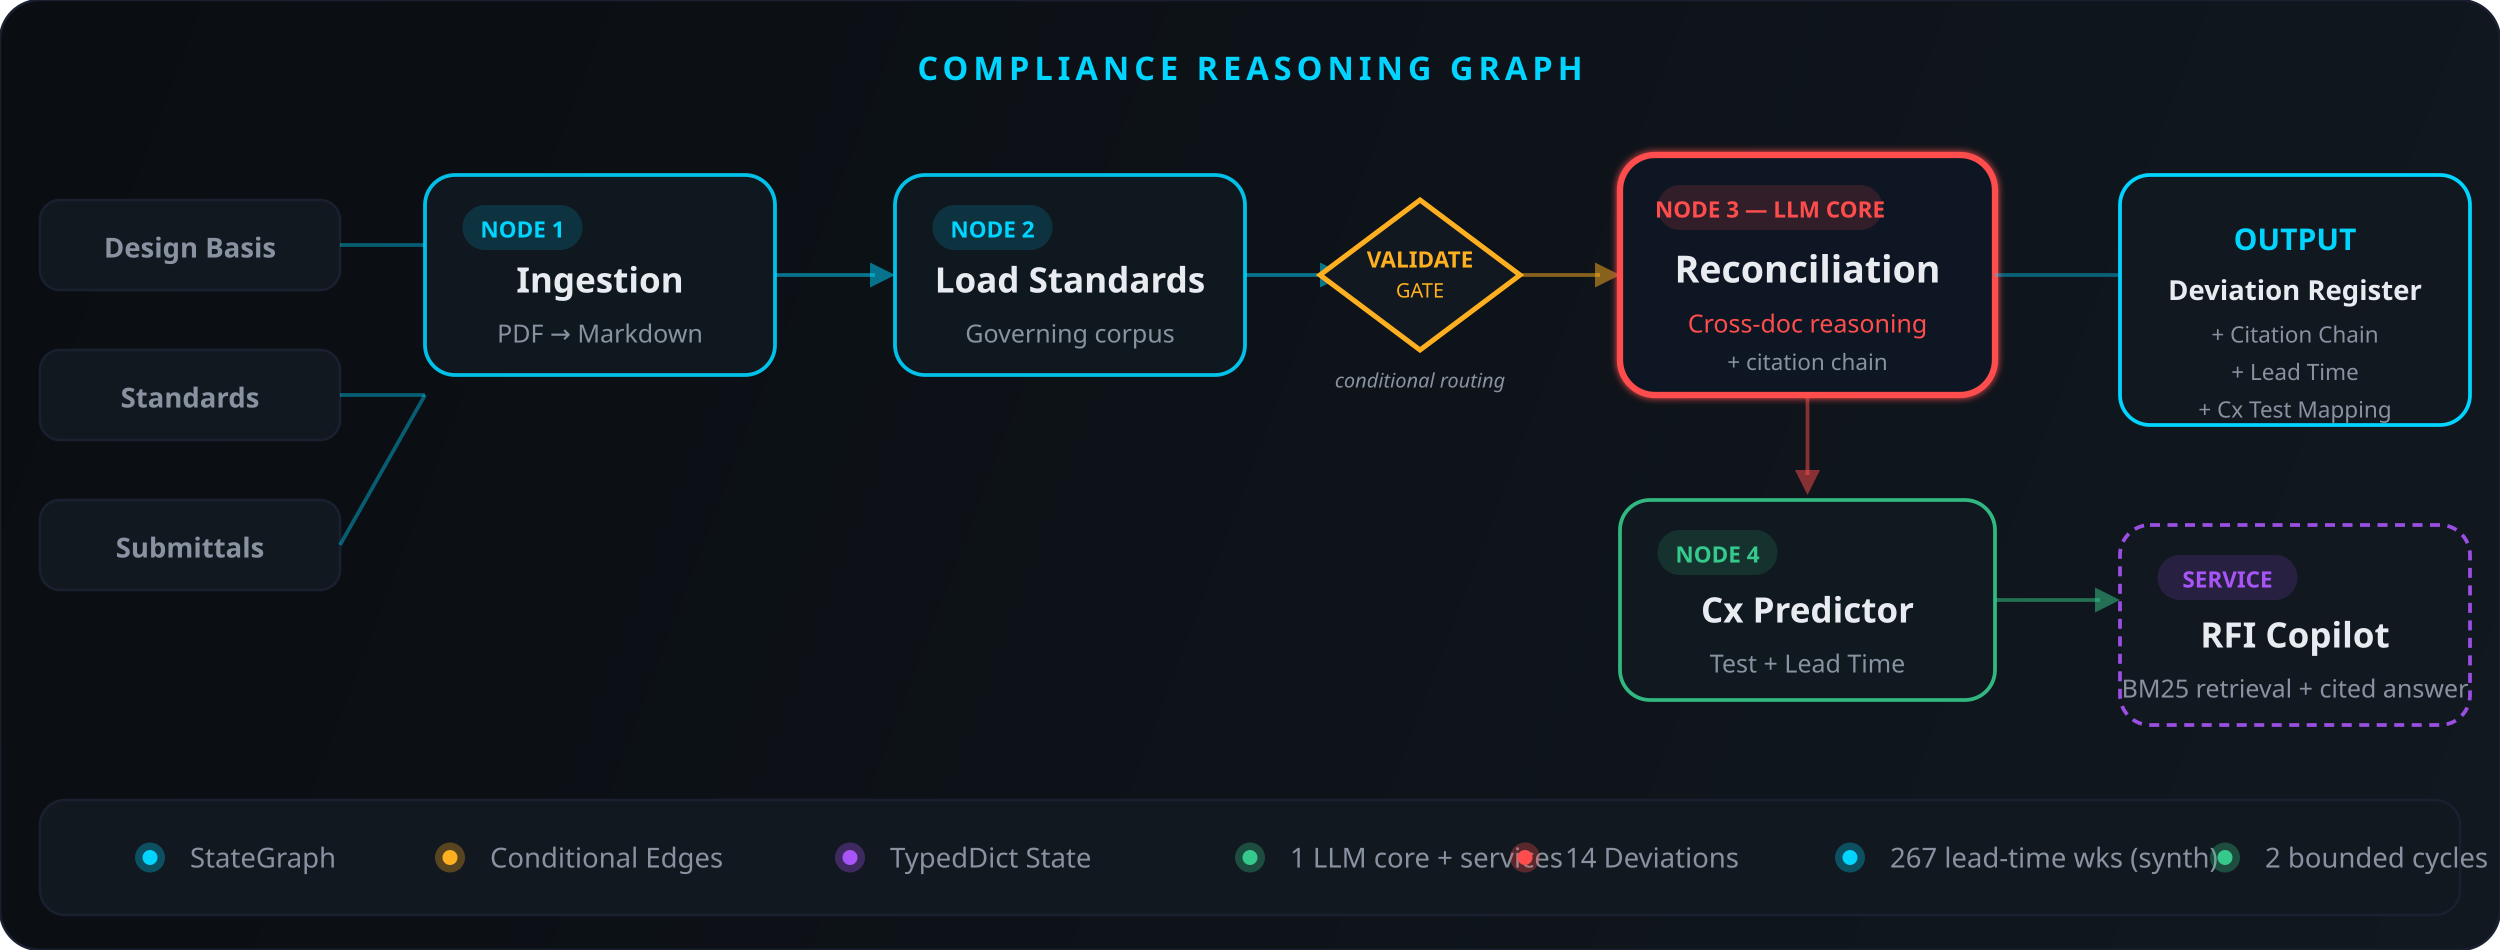
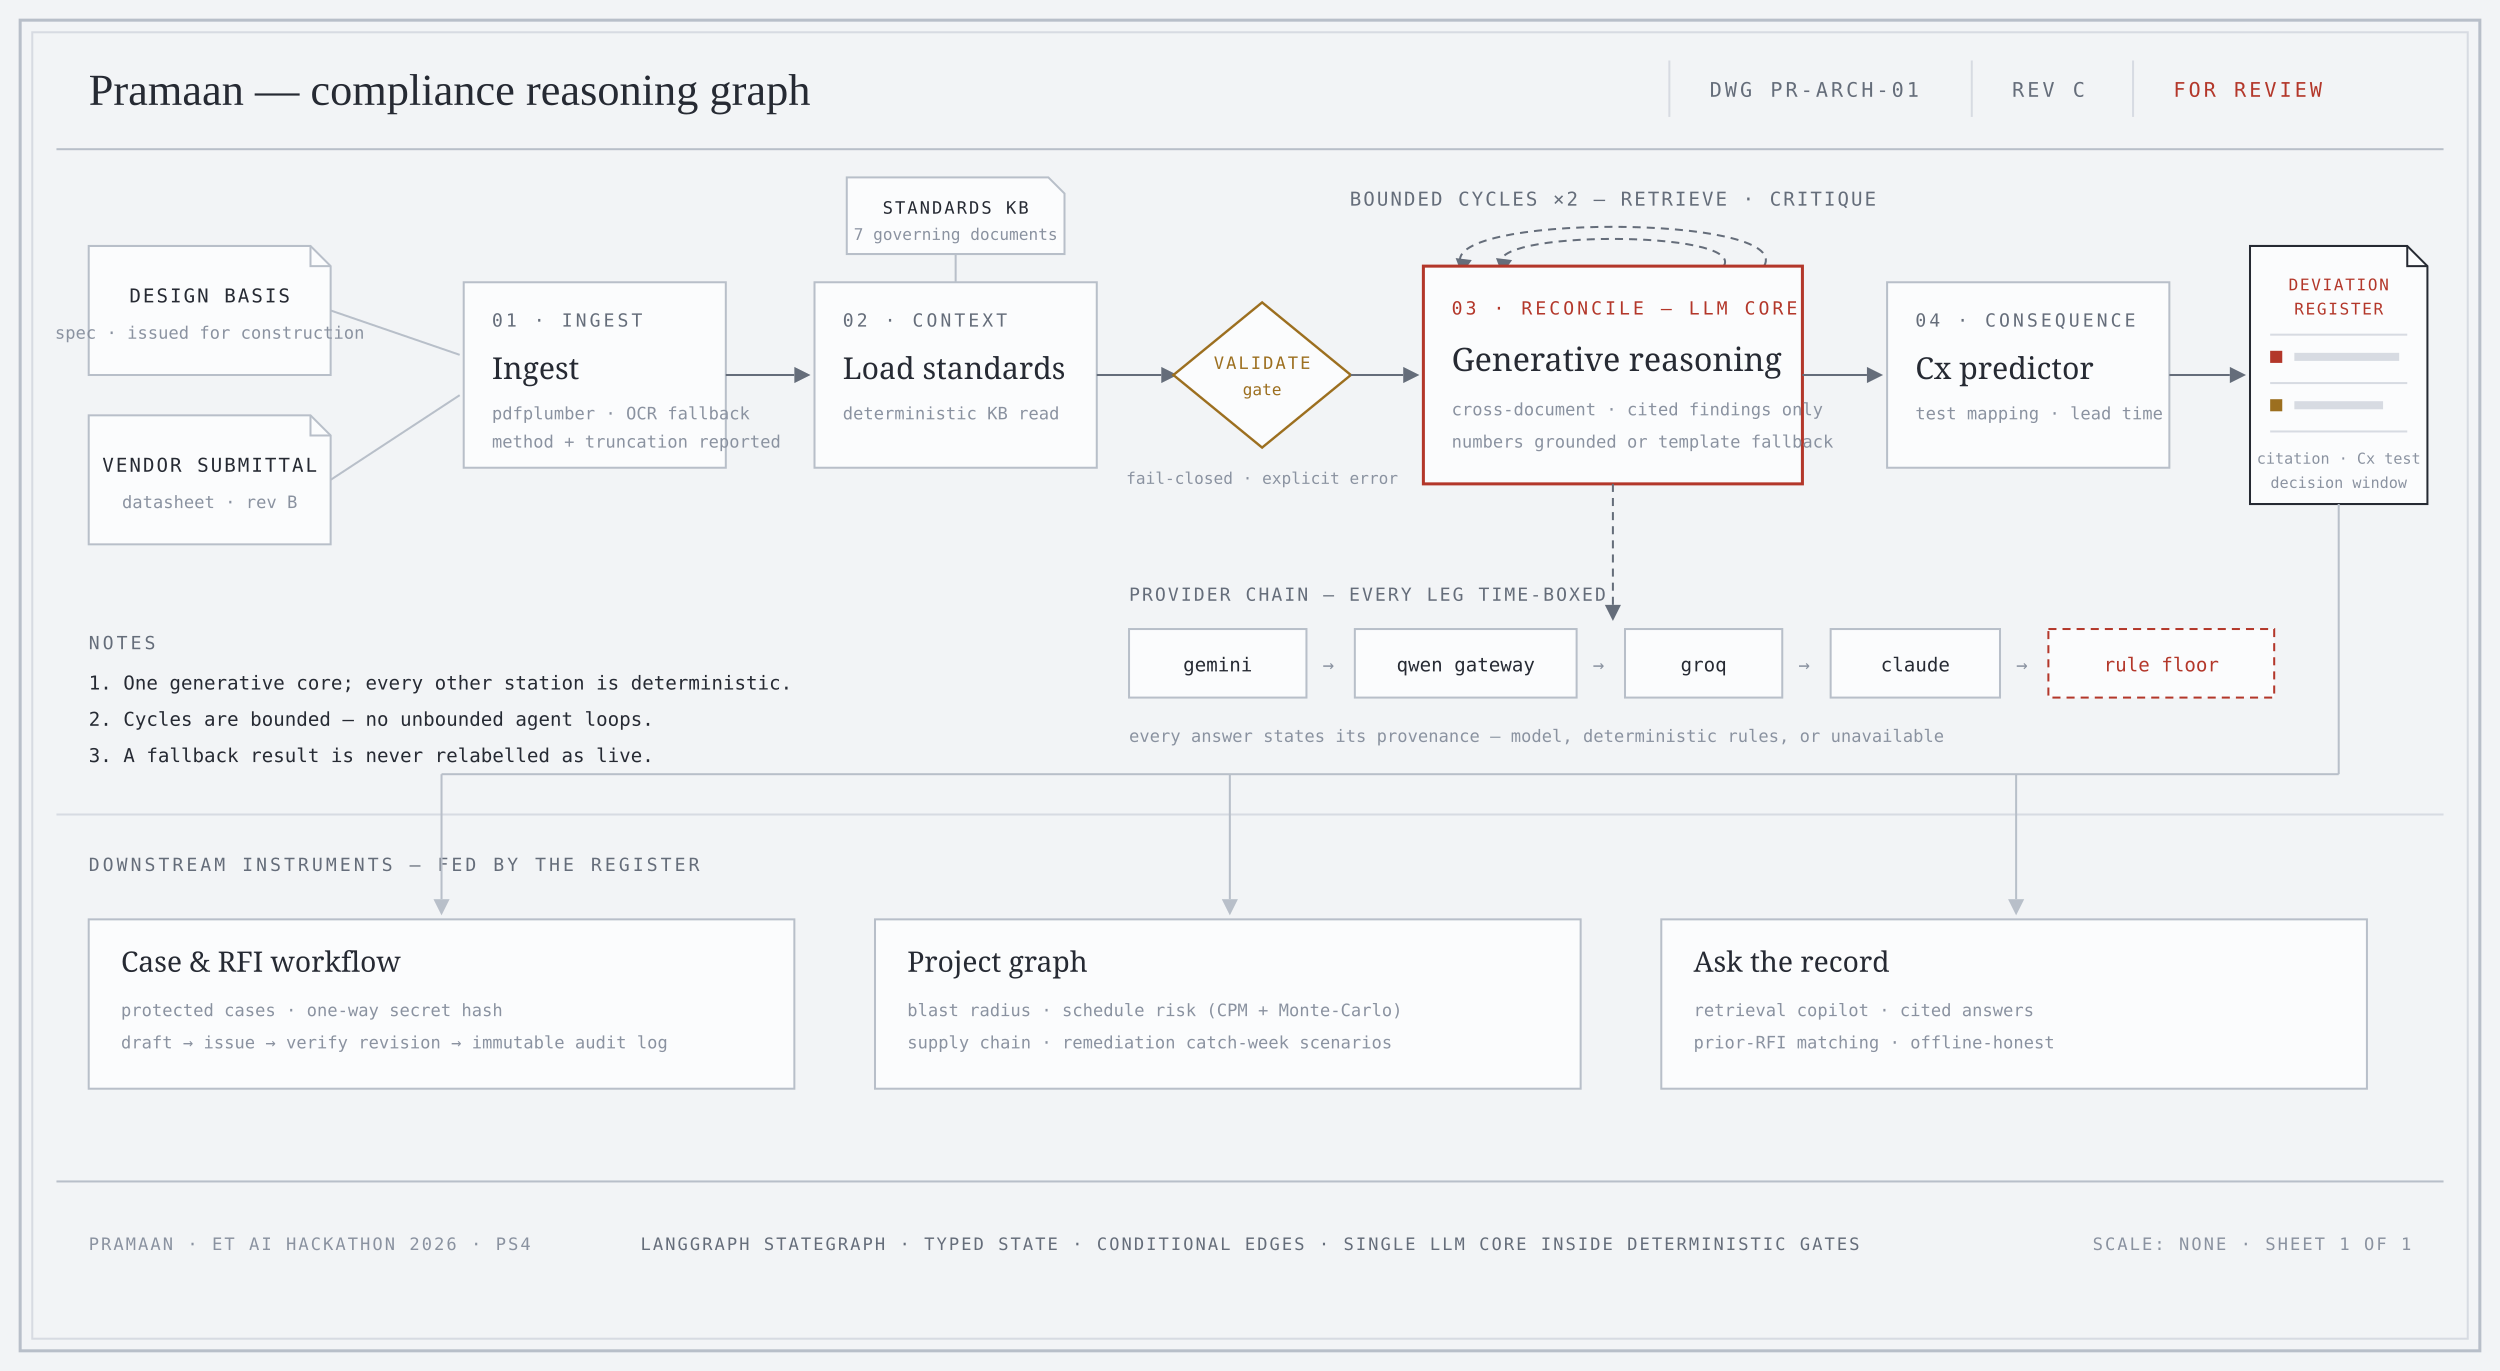
- <svg xmlns="http://www.w3.org/2000/svg" viewBox="0 0 1000 380" fill="none">
-   <defs>
-     <linearGradient id="bg" x1="0" y1="0" x2="1000" y2="380" gradientUnits="userSpaceOnUse">
-       <stop offset="0%" stop-color="#0a0d11" />
-       <stop offset="100%" stop-color="#111820" />
-     </linearGradient>
-     <linearGradient id="cyan-grad" x1="0" y1="0" x2="1" y2="1">
-       <stop offset="0%" stop-color="#00d4ff" />
-       <stop offset="100%" stop-color="#0090ff" />
-     </linearGradient>
-     <linearGradient id="red-grad" x1="0" y1="0" x2="1" y2="1">
-       <stop offset="0%" stop-color="#ff4d4d" />
-       <stop offset="100%" stop-color="#ff2020" />
-     </linearGradient>
-     <linearGradient id="green-grad" x1="0" y1="0" x2="1" y2="1">
-       <stop offset="0%" stop-color="#35c98b" />
-       <stop offset="100%" stop-color="#20b070" />
-     </linearGradient>
-     <linearGradient id="purple-grad" x1="0" y1="0" x2="1" y2="1">
-       <stop offset="0%" stop-color="#a855f7" />
-       <stop offset="100%" stop-color="#7c3aed" />
-     </linearGradient>
-     <linearGradient id="gold-grad" x1="0" y1="0" x2="1" y2="1">
-       <stop offset="0%" stop-color="#ffb020" />
-       <stop offset="100%" stop-color="#f59e0b" />
-     </linearGradient>
-     <filter id="glow">
-       <feGaussianBlur stdDeviation="3" result="blur" />
-       <feMerge>
-         <feMergeNode in="blur" />
-         <feMergeNode in="SourceGraphic" />
-       </feMerge>
-     </filter>
-     <filter id="glow-sm">
-       <feGaussianBlur stdDeviation="1.5" result="blur" />
-       <feMerge>
-         <feMergeNode in="blur" />
-         <feMergeNode in="SourceGraphic" />
-       </feMerge>
-     </filter>
-   </defs>
-   <rect width="1000" height="380" rx="16" fill="url(#bg)" />
-   <rect width="1000" height="380" rx="16" stroke="#1a2030" stroke-width="1" fill="none" />
-   <text x="500" y="32" text-anchor="middle" font-family="Sora, Segoe UI, sans-serif" font-size="13" font-weight="700" fill="#00d4ff" letter-spacing="2">COMPLIANCE REASONING GRAPH</text>
-   <rect x="16" y="80" width="120" height="36" rx="8" fill="#111820" stroke="#1a2030" stroke-width="1" />
-   <text x="76" y="103" text-anchor="middle" font-family="Sora, sans-serif" font-size="11" font-weight="600" fill="#8892a0">Design Basis</text>
-   <rect x="16" y="140" width="120" height="36" rx="8" fill="#111820" stroke="#1a2030" stroke-width="1" />
-   <text x="76" y="163" text-anchor="middle" font-family="Sora, sans-serif" font-size="11" font-weight="600" fill="#8892a0">Standards</text>
-   <rect x="16" y="200" width="120" height="36" rx="8" fill="#111820" stroke="#1a2030" stroke-width="1" />
-   <text x="76" y="223" text-anchor="middle" font-family="Sora, sans-serif" font-size="11" font-weight="600" fill="#8892a0">Submittals</text>
-   <line x1="136" y1="98" x2="170" y2="98" stroke="#00d4ff" stroke-width="1.5" opacity="0.4" />
-   <line x1="136" y1="158" x2="170" y2="158" stroke="#00d4ff" stroke-width="1.5" opacity="0.4" />
-   <line x1="136" y1="218" x2="170" y2="158" stroke="#00d4ff" stroke-width="1.5" opacity="0.4" />
-   <rect x="170" y="70" width="140" height="80" rx="12" fill="#111820" stroke="#00d4ff" stroke-width="1.5" opacity="0.9" />
-   <rect x="185" y="82" width="48" height="18" rx="9" fill="rgba(0,212,255,0.15)" />
-   <text x="209" y="95" text-anchor="middle" font-family="Sora, sans-serif" font-size="9" font-weight="700" fill="#00d4ff">NODE 1</text>
-   <text x="240" y="117" text-anchor="middle" font-family="Sora, sans-serif" font-size="14" font-weight="700" fill="#e8ecf0">Ingestion</text>
-   <text x="240" y="137" text-anchor="middle" font-family="Sora, sans-serif" font-size="10" fill="#8892a0">PDF → Markdown</text>
-   <line x1="310" y1="110" x2="350" y2="110" stroke="#00d4ff" stroke-width="1.5" opacity="0.5" />
-   <polygon points="348,105 358,110 348,115" fill="#00d4ff" opacity="0.5" />
-   <rect x="358" y="70" width="140" height="80" rx="12" fill="#111820" stroke="#00d4ff" stroke-width="1.5" opacity="0.9" />
-   <rect x="373" y="82" width="48" height="18" rx="9" fill="rgba(0,212,255,0.15)" />
-   <text x="397" y="95" text-anchor="middle" font-family="Sora, sans-serif" font-size="9" font-weight="700" fill="#00d4ff">NODE 2</text>
-   <text x="428" y="117" text-anchor="middle" font-family="Sora, sans-serif" font-size="14" font-weight="700" fill="#e8ecf0">Load Standards</text>
-   <text x="428" y="137" text-anchor="middle" font-family="Sora, sans-serif" font-size="10" fill="#8892a0">Governing corpus</text>
-   <line x1="498" y1="110" x2="530" y2="110" stroke="#00d4ff" stroke-width="1.5" opacity="0.5" />
-   <polygon points="528,105 538,110 528,115" fill="#00d4ff" opacity="0.5" />
-   <polygon points="568,80 608,110 568,140 528,110" fill="#111820" stroke="#ffb020" stroke-width="2" />
-   <text x="568" y="107" text-anchor="middle" font-family="Sora, sans-serif" font-size="9" font-weight="700" fill="#ffb020">VALIDATE</text>
-   <text x="568" y="119" text-anchor="middle" font-family="Sora, sans-serif" font-size="8" fill="#ffb020">GATE</text>
-   <text x="568" y="155" text-anchor="middle" font-family="Sora, sans-serif" font-size="8" fill="#8892a0" font-style="italic">conditional routing</text>
-   <line x1="608" y1="110" x2="640" y2="110" stroke="#ffb020" stroke-width="1.5" opacity="0.5" />
-   <polygon points="638,105 648,110 638,115" fill="#ffb020" opacity="0.5" />
-   <rect x="648" y="62" width="150" height="96" rx="14" fill="#111820" stroke="#ff4d4d" stroke-width="2.5" filter="url(#glow-sm)" />
-   <rect x="663" y="74" width="90" height="18" rx="9" fill="rgba(255,77,77,0.15)" />
-   <text x="708" y="87" text-anchor="middle" font-family="Sora, sans-serif" font-size="9" font-weight="700" fill="#ff4d4d">NODE 3 — LLM CORE</text>
-   <text x="723" y="113" text-anchor="middle" font-family="Sora, sans-serif" font-size="15" font-weight="800" fill="#e8ecf0">Reconciliation</text>
-   <text x="723" y="133" text-anchor="middle" font-family="Sora, sans-serif" font-size="10" fill="#ff4d4d">Cross-doc reasoning</text>
-   <text x="723" y="148" text-anchor="middle" font-family="Sora, sans-serif" font-size="9" fill="#8892a0">+ citation chain</text>
-   <line x1="723" y1="158" x2="723" y2="190" stroke="#ff4d4d" stroke-width="1.5" opacity="0.5" />
-   <polygon points="718,188 723,198 728,188" fill="#ff4d4d" opacity="0.5" />
-   <rect x="648" y="200" width="150" height="80" rx="12" fill="#111820" stroke="#35c98b" stroke-width="1.5" opacity="0.9" />
-   <rect x="663" y="212" width="48" height="18" rx="9" fill="rgba(53,201,139,0.15)" />
-   <text x="687" y="225" text-anchor="middle" font-family="Sora, sans-serif" font-size="9" font-weight="700" fill="#35c98b">NODE 4</text>
-   <text x="723" y="249" text-anchor="middle" font-family="Sora, sans-serif" font-size="14" font-weight="700" fill="#e8ecf0">Cx Predictor</text>
-   <text x="723" y="269" text-anchor="middle" font-family="Sora, sans-serif" font-size="10" fill="#8892a0">Test + Lead Time</text>
-   <line x1="798" y1="240" x2="840" y2="240" stroke="#35c98b" stroke-width="1.5" opacity="0.5" />
-   <polygon points="838,235 848,240 838,245" fill="#35c98b" opacity="0.5" />
-   <rect x="848" y="70" width="140" height="100" rx="12" fill="#111820" stroke="#00d4ff" stroke-width="1.5" />
-   <text x="918" y="100" text-anchor="middle" font-family="Sora, sans-serif" font-size="12" font-weight="700" fill="#00d4ff">OUTPUT</text>
-   <text x="918" y="120" text-anchor="middle" font-family="Sora, sans-serif" font-size="11" font-weight="600" fill="#e8ecf0">Deviation Register</text>
-   <text x="918" y="137" text-anchor="middle" font-family="Sora, sans-serif" font-size="9" fill="#8892a0">+ Citation Chain</text>
-   <text x="918" y="152" text-anchor="middle" font-family="Sora, sans-serif" font-size="9" fill="#8892a0">+ Lead Time</text>
-   <text x="918" y="167" text-anchor="middle" font-family="Sora, sans-serif" font-size="9" fill="#8892a0">+ Cx Test Mapping</text>
-   <line x1="798" y1="110" x2="848" y2="110" stroke="#00d4ff" stroke-width="1.5" opacity="0.4" />
-   <rect x="848" y="210" width="140" height="80" rx="12" fill="#111820" stroke="#a855f7" stroke-width="1.5" opacity="0.9" stroke-dasharray="4 3" />
-   <rect x="863" y="222" width="56" height="18" rx="9" fill="rgba(168,85,247,0.15)" />
-   <text x="891" y="235" text-anchor="middle" font-family="Sora, sans-serif" font-size="9" font-weight="700" fill="#a855f7">SERVICE</text>
-   <text x="918" y="259" text-anchor="middle" font-family="Sora, sans-serif" font-size="14" font-weight="700" fill="#e8ecf0">RFI Copilot</text>
-   <text x="918" y="279" text-anchor="middle" font-family="Sora, sans-serif" font-size="10" fill="#8892a0">BM25 retrieval + cited answer</text>
-   <rect x="16" y="320" width="968" height="46" rx="10" fill="#111820" stroke="#1a2030" stroke-width="1" />
-   <circle cx="60" cy="343" r="6" fill="#00d4ff" opacity="0.3" />
-   <circle cx="60" cy="343" r="3" fill="#00d4ff" />
-   <text x="76" y="347" font-family="Sora, sans-serif" font-size="11" fill="#8892a0">StateGraph</text>
-   <circle cx="180" cy="343" r="6" fill="#ffb020" opacity="0.3" />
-   <circle cx="180" cy="343" r="3" fill="#ffb020" />
-   <text x="196" y="347" font-family="Sora, sans-serif" font-size="11" fill="#8892a0">Conditional Edges</text>
-   <circle cx="340" cy="343" r="6" fill="#a855f7" opacity="0.3" />
-   <circle cx="340" cy="343" r="3" fill="#a855f7" />
-   <text x="356" y="347" font-family="Sora, sans-serif" font-size="11" fill="#8892a0">TypedDict State</text>
-   <circle cx="500" cy="343" r="6" fill="#35c98b" opacity="0.3" />
-   <circle cx="500" cy="343" r="3" fill="#35c98b" />
-   <text x="516" y="347" font-family="Sora, sans-serif" font-size="11" fill="#8892a0">1 LLM core + services</text>
-   <circle cx="610" cy="343" r="6" fill="#ff4d4d" opacity="0.3" />
-   <circle cx="610" cy="343" r="3" fill="#ff4d4d" />
-   <text x="626" y="347" font-family="Sora, sans-serif" font-size="11" fill="#8892a0">14 Deviations</text>
-   <circle cx="740" cy="343" r="6" fill="#00d4ff" opacity="0.3" />
-   <circle cx="740" cy="343" r="3" fill="#00d4ff" />
-   <text x="756" y="347" font-family="Sora, sans-serif" font-size="11" fill="#8892a0">267 lead-time wks (synth)</text>
-   <circle cx="890" cy="343" r="6" fill="#35c98b" opacity="0.3" />
-   <circle cx="890" cy="343" r="3" fill="#35c98b" />
-   <text x="906" y="347" font-family="Sora, sans-serif" font-size="11" fill="#8892a0">2 bounded cycles</text>
+ <svg xmlns="http://www.w3.org/2000/svg" viewBox="0 0 1240 680" font-family="'Cascadia Mono', Consolas, 'SF Mono', Menlo, 'DejaVu Sans Mono', monospace">
+   <rect x="0" y="0" width="1240" height="680" fill="#f2f4f6" />
+   <rect x="10" y="10" width="1220" height="660" fill="none" stroke="#b8bfc9" stroke-width="1.5" />
+   <rect x="16" y="16" width="1208" height="648" fill="none" stroke="#d7dbe2" stroke-width="1" />
+   <text x="44" y="52" font-family="Georgia, 'Times New Roman', serif" font-size="22" fill="#262a33">Pramaan — compliance reasoning graph</text>
+   <line x1="828" y1="30" x2="828" y2="58" stroke="#d7dbe2" />
+   <text x="848" y="48" font-size="10" letter-spacing="1.5" fill="#656d7a">DWG PR-ARCH-01</text>
+   <line x1="978" y1="30" x2="978" y2="58" stroke="#d7dbe2" />
+   <text x="998" y="48" font-size="10" letter-spacing="1.5" fill="#656d7a">REV C</text>
+   <line x1="1058" y1="30" x2="1058" y2="58" stroke="#d7dbe2" />
+   <text x="1078" y="48" font-size="10" letter-spacing="1.5" fill="#b3372a">FOR REVIEW</text>
+   <line x1="28" y1="74" x2="1212" y2="74" stroke="#b8bfc9" stroke-width="1" />
+   <text x="800" y="102" text-anchor="middle" font-size="9.5" letter-spacing="1" fill="#656d7a">BOUNDED CYCLES ×2 — RETRIEVE · CRITIQUE</text>
+   <path d="M 875 132 C 890 106 710 106 725 132" fill="none" stroke="#656d7a" stroke-width="1" stroke-dasharray="4 3" />
+   <polygon points="722,128 725,136 730,129" fill="#656d7a" />
+   <path d="M 855 132 C 866 114 734 114 745 132" fill="none" stroke="#656d7a" stroke-width="1" stroke-dasharray="4 3" />
+   <polygon points="742,128 745,136 750,129" fill="#656d7a" />
+   <g>
+     <path d="M 44 122 L 154 122 L 164 132 L 164 186 L 44 186 Z" fill="#fbfcfd" stroke="#b8bfc9" />
+     <path d="M 154 122 L 154 132 L 164 132" fill="none" stroke="#b8bfc9" />
+     <text x="104" y="150" text-anchor="middle" font-size="9.5" letter-spacing="1" fill="#262a33">DESIGN BASIS</text>
+     <text x="104" y="168" text-anchor="middle" font-size="8.5" fill="#8a92a0">spec · issued for construction</text>
+   </g>
+   <g>
+     <path d="M 44 206 L 154 206 L 164 216 L 164 270 L 44 270 Z" fill="#fbfcfd" stroke="#b8bfc9" />
+     <path d="M 154 206 L 154 216 L 164 216" fill="none" stroke="#b8bfc9" />
+     <text x="104" y="234" text-anchor="middle" font-size="9.5" letter-spacing="1" fill="#262a33">VENDOR SUBMITTAL</text>
+     <text x="104" y="252" text-anchor="middle" font-size="8.5" fill="#8a92a0">datasheet · rev B</text>
+   </g>
+   <line x1="164" y1="154" x2="228" y2="176" stroke="#b8bfc9" />
+   <line x1="164" y1="238" x2="228" y2="196" stroke="#b8bfc9" />
+   <rect x="230" y="140" width="130" height="92" fill="#fbfcfd" stroke="#b8bfc9" />
+   <text x="244" y="162" font-size="9" letter-spacing="1.5" fill="#656d7a">01 · INGEST</text>
+   <text x="244" y="188" font-family="Georgia, serif" font-size="15" fill="#262a33">Ingest</text>
+   <text x="244" y="208" font-size="8.5" fill="#8a92a0">pdfplumber · OCR fallback</text>
+   <text x="244" y="222" font-size="8.5" fill="#8a92a0">method + truncation reported</text>
+   <line x1="360" y1="186" x2="394" y2="186" stroke="#656d7a" />
+   <polygon points="394,182 402,186 394,190" fill="#656d7a" />
+   <path d="M 420 88 L 520 88 L 528 96 L 528 126 L 420 126 Z" fill="#fbfcfd" stroke="#b8bfc9" />
+   <text x="474" y="106" text-anchor="middle" font-size="8.5" letter-spacing="1" fill="#262a33">STANDARDS KB</text>
+   <text x="474" y="119" text-anchor="middle" font-size="8" fill="#8a92a0">7 governing documents</text>
+   <line x1="474" y1="126" x2="474" y2="140" stroke="#b8bfc9" />
+   <rect x="404" y="140" width="140" height="92" fill="#fbfcfd" stroke="#b8bfc9" />
+   <text x="418" y="162" font-size="9" letter-spacing="1.5" fill="#656d7a">02 · CONTEXT</text>
+   <text x="418" y="188" font-family="Georgia, serif" font-size="15" fill="#262a33">Load standards</text>
+   <text x="418" y="208" font-size="8.5" fill="#8a92a0">deterministic KB read</text>
+   <line x1="544" y1="186" x2="576" y2="186" stroke="#656d7a" />
+   <polygon points="576,182 584,186 576,190" fill="#656d7a" />
+   <polygon points="626,150 670,186 626,222 582,186" fill="#fbfcfd" stroke="#9c6f1f" stroke-width="1.2" />
+   <text x="626" y="183" text-anchor="middle" font-size="8.5" letter-spacing="1" fill="#9c6f1f">VALIDATE</text>
+   <text x="626" y="196" text-anchor="middle" font-size="8" fill="#9c6f1f">gate</text>
+   <text x="626" y="240" text-anchor="middle" font-size="8" fill="#8a92a0">fail-closed · explicit error</text>
+   <line x1="670" y1="186" x2="696" y2="186" stroke="#656d7a" />
+   <polygon points="696,182 704,186 696,190" fill="#656d7a" />
+   <rect x="706" y="132" width="188" height="108" fill="#fbfcfd" stroke="#b3372a" stroke-width="1.5" />
+   <text x="720" y="156" font-size="9" letter-spacing="1.5" fill="#b3372a">03 · RECONCILE — LLM CORE</text>
+   <text x="720" y="184" font-family="Georgia, serif" font-size="16" fill="#262a33">Generative reasoning</text>
+   <text x="720" y="206" font-size="8.5" fill="#8a92a0">cross-document · cited findings only</text>
+   <text x="720" y="222" font-size="8.5" fill="#8a92a0">numbers grounded or template fallback</text>
+   <line x1="894" y1="186" x2="926" y2="186" stroke="#656d7a" />
+   <polygon points="926,182 934,186 926,190" fill="#656d7a" />
+   <rect x="936" y="140" width="140" height="92" fill="#fbfcfd" stroke="#b8bfc9" />
+   <text x="950" y="162" font-size="9" letter-spacing="1.5" fill="#656d7a">04 · CONSEQUENCE</text>
+   <text x="950" y="188" font-family="Georgia, serif" font-size="15" fill="#262a33">Cx predictor</text>
+   <text x="950" y="208" font-size="8.5" fill="#8a92a0">test mapping · lead time</text>
+   <line x1="1076" y1="186" x2="1106" y2="186" stroke="#656d7a" />
+   <polygon points="1106,182 1114,186 1106,190" fill="#656d7a" />
+   <path d="M 1116 122 L 1194 122 L 1204 132 L 1204 250 L 1116 250 Z" fill="#fbfcfd" stroke="#262a33" />
+   <path d="M 1194 122 L 1194 132 L 1204 132" fill="none" stroke="#262a33" />
+   <text x="1160" y="144" text-anchor="middle" font-size="8" letter-spacing="0.8" fill="#b3372a">DEVIATION</text>
+   <text x="1160" y="156" text-anchor="middle" font-size="8" letter-spacing="0.8" fill="#b3372a">REGISTER</text>
+   <line x1="1126" y1="166" x2="1194" y2="166" stroke="#d7dbe2" />
+   <rect x="1126" y="174" width="6" height="6" fill="#b3372a" />
+   <rect x="1138" y="175" width="52" height="4" fill="#d7dbe2" />
+   <line x1="1126" y1="190" x2="1194" y2="190" stroke="#d7dbe2" />
+   <rect x="1126" y="198" width="6" height="6" fill="#9c6f1f" />
+   <rect x="1138" y="199" width="44" height="4" fill="#d7dbe2" />
+   <line x1="1126" y1="214" x2="1194" y2="214" stroke="#d7dbe2" />
+   <text x="1160" y="230" text-anchor="middle" font-size="7.5" fill="#8a92a0">citation · Cx test</text>
+   <text x="1160" y="242" text-anchor="middle" font-size="7.5" fill="#8a92a0">decision window</text>
+   <text x="44" y="322" font-size="9" letter-spacing="1.5" fill="#656d7a">NOTES</text>
+   <text x="44" y="342" font-size="9.5" fill="#262a33">1. One generative core; every other station is deterministic.</text>
+   <text x="44" y="360" font-size="9.5" fill="#262a33">2. Cycles are bounded — no unbounded agent loops.</text>
+   <text x="44" y="378" font-size="9.5" fill="#262a33">3. A fallback result is never relabelled as live.</text>
+   <line x1="800" y1="240" x2="800" y2="300" stroke="#656d7a" stroke-dasharray="4 3" />
+   <polygon points="796,300 800,308 804,300" fill="#656d7a" />
+   <text x="560" y="298" font-size="9" letter-spacing="1" fill="#656d7a">PROVIDER CHAIN — EVERY LEG TIME-BOXED</text>
+   <g font-size="9.5">
+     <rect x="560" y="312" width="88" height="34" fill="#fbfcfd" stroke="#b8bfc9" />
+     <text x="604" y="333" text-anchor="middle" fill="#262a33">gemini</text>
+     <text x="656" y="333" fill="#8a92a0">→</text>
+     <rect x="672" y="312" width="110" height="34" fill="#fbfcfd" stroke="#b8bfc9" />
+     <text x="727" y="333" text-anchor="middle" fill="#262a33">qwen gateway</text>
+     <text x="790" y="333" fill="#8a92a0">→</text>
+     <rect x="806" y="312" width="78" height="34" fill="#fbfcfd" stroke="#b8bfc9" />
+     <text x="845" y="333" text-anchor="middle" fill="#262a33">groq</text>
+     <text x="892" y="333" fill="#8a92a0">→</text>
+     <rect x="908" y="312" width="84" height="34" fill="#fbfcfd" stroke="#b8bfc9" />
+     <text x="950" y="333" text-anchor="middle" fill="#262a33">claude</text>
+     <text x="1000" y="333" fill="#8a92a0">→</text>
+     <rect x="1016" y="312" width="112" height="34" fill="#fbfcfd" stroke="#b3372a" stroke-dasharray="4 3" />
+     <text x="1072" y="333" text-anchor="middle" fill="#b3372a">rule floor</text>
+   </g>
+   <text x="560" y="368" font-size="8.5" fill="#8a92a0">every answer states its provenance — model, deterministic rules, or unavailable</text>
+   <line x1="28" y1="404" x2="1212" y2="404" stroke="#d7dbe2" />
+   <text x="44" y="432" font-size="9" letter-spacing="1.5" fill="#656d7a">DOWNSTREAM INSTRUMENTS — FED BY THE REGISTER</text>
+   <line x1="1160" y1="250" x2="1160" y2="384" stroke="#b8bfc9" />
+   <line x1="219" y1="384" x2="1160" y2="384" stroke="#b8bfc9" />
+   <line x1="219" y1="384" x2="219" y2="446" stroke="#b8bfc9" />
+   <polygon points="215,446 219,454 223,446" fill="#b8bfc9" />
+   <line x1="610" y1="384" x2="610" y2="446" stroke="#b8bfc9" />
+   <polygon points="606,446 610,454 614,446" fill="#b8bfc9" />
+   <line x1="1000" y1="384" x2="1000" y2="446" stroke="#b8bfc9" />
+   <polygon points="996,446 1000,454 1004,446" fill="#b8bfc9" />
+   <g>
+     <rect x="44" y="456" width="350" height="84" fill="#fbfcfd" stroke="#b8bfc9" />
+     <text x="60" y="482" font-family="Georgia, serif" font-size="14" fill="#262a33">Case &amp; RFI workflow</text>
+     <text x="60" y="504" font-size="8.5" fill="#8a92a0">protected cases · one-way secret hash</text>
+     <text x="60" y="520" font-size="8.5" fill="#8a92a0">draft → issue → verify revision → immutable audit log</text>
+   </g>
+   <g>
+     <rect x="434" y="456" width="350" height="84" fill="#fbfcfd" stroke="#b8bfc9" />
+     <text x="450" y="482" font-family="Georgia, serif" font-size="14" fill="#262a33">Project graph</text>
+     <text x="450" y="504" font-size="8.5" fill="#8a92a0">blast radius · schedule risk (CPM + Monte-Carlo)</text>
+     <text x="450" y="520" font-size="8.5" fill="#8a92a0">supply chain · remediation catch-week scenarios</text>
+   </g>
+   <g>
+     <rect x="824" y="456" width="350" height="84" fill="#fbfcfd" stroke="#b8bfc9" />
+     <text x="840" y="482" font-family="Georgia, serif" font-size="14" fill="#262a33">Ask the record</text>
+     <text x="840" y="504" font-size="8.5" fill="#8a92a0">retrieval copilot · cited answers</text>
+     <text x="840" y="520" font-size="8.5" fill="#8a92a0">prior-RFI matching · offline-honest</text>
+   </g>
+   <line x1="28" y1="586" x2="1212" y2="586" stroke="#b8bfc9" />
+   <text x="44" y="620" font-size="8.5" letter-spacing="1" fill="#8a92a0">PRAMAAN · ET AI HACKATHON 2026 · PS4</text>
+   <text x="620" y="620" text-anchor="middle" font-size="8.5" letter-spacing="1" fill="#656d7a">LANGGRAPH STATEGRAPH · TYPED STATE · CONDITIONAL EDGES · SINGLE LLM CORE INSIDE DETERMINISTIC GATES</text>
+   <text x="1196" y="620" text-anchor="end" font-size="8.5" letter-spacing="1" fill="#8a92a0">SCALE: NONE · SHEET 1 OF 1</text>
</svg>
